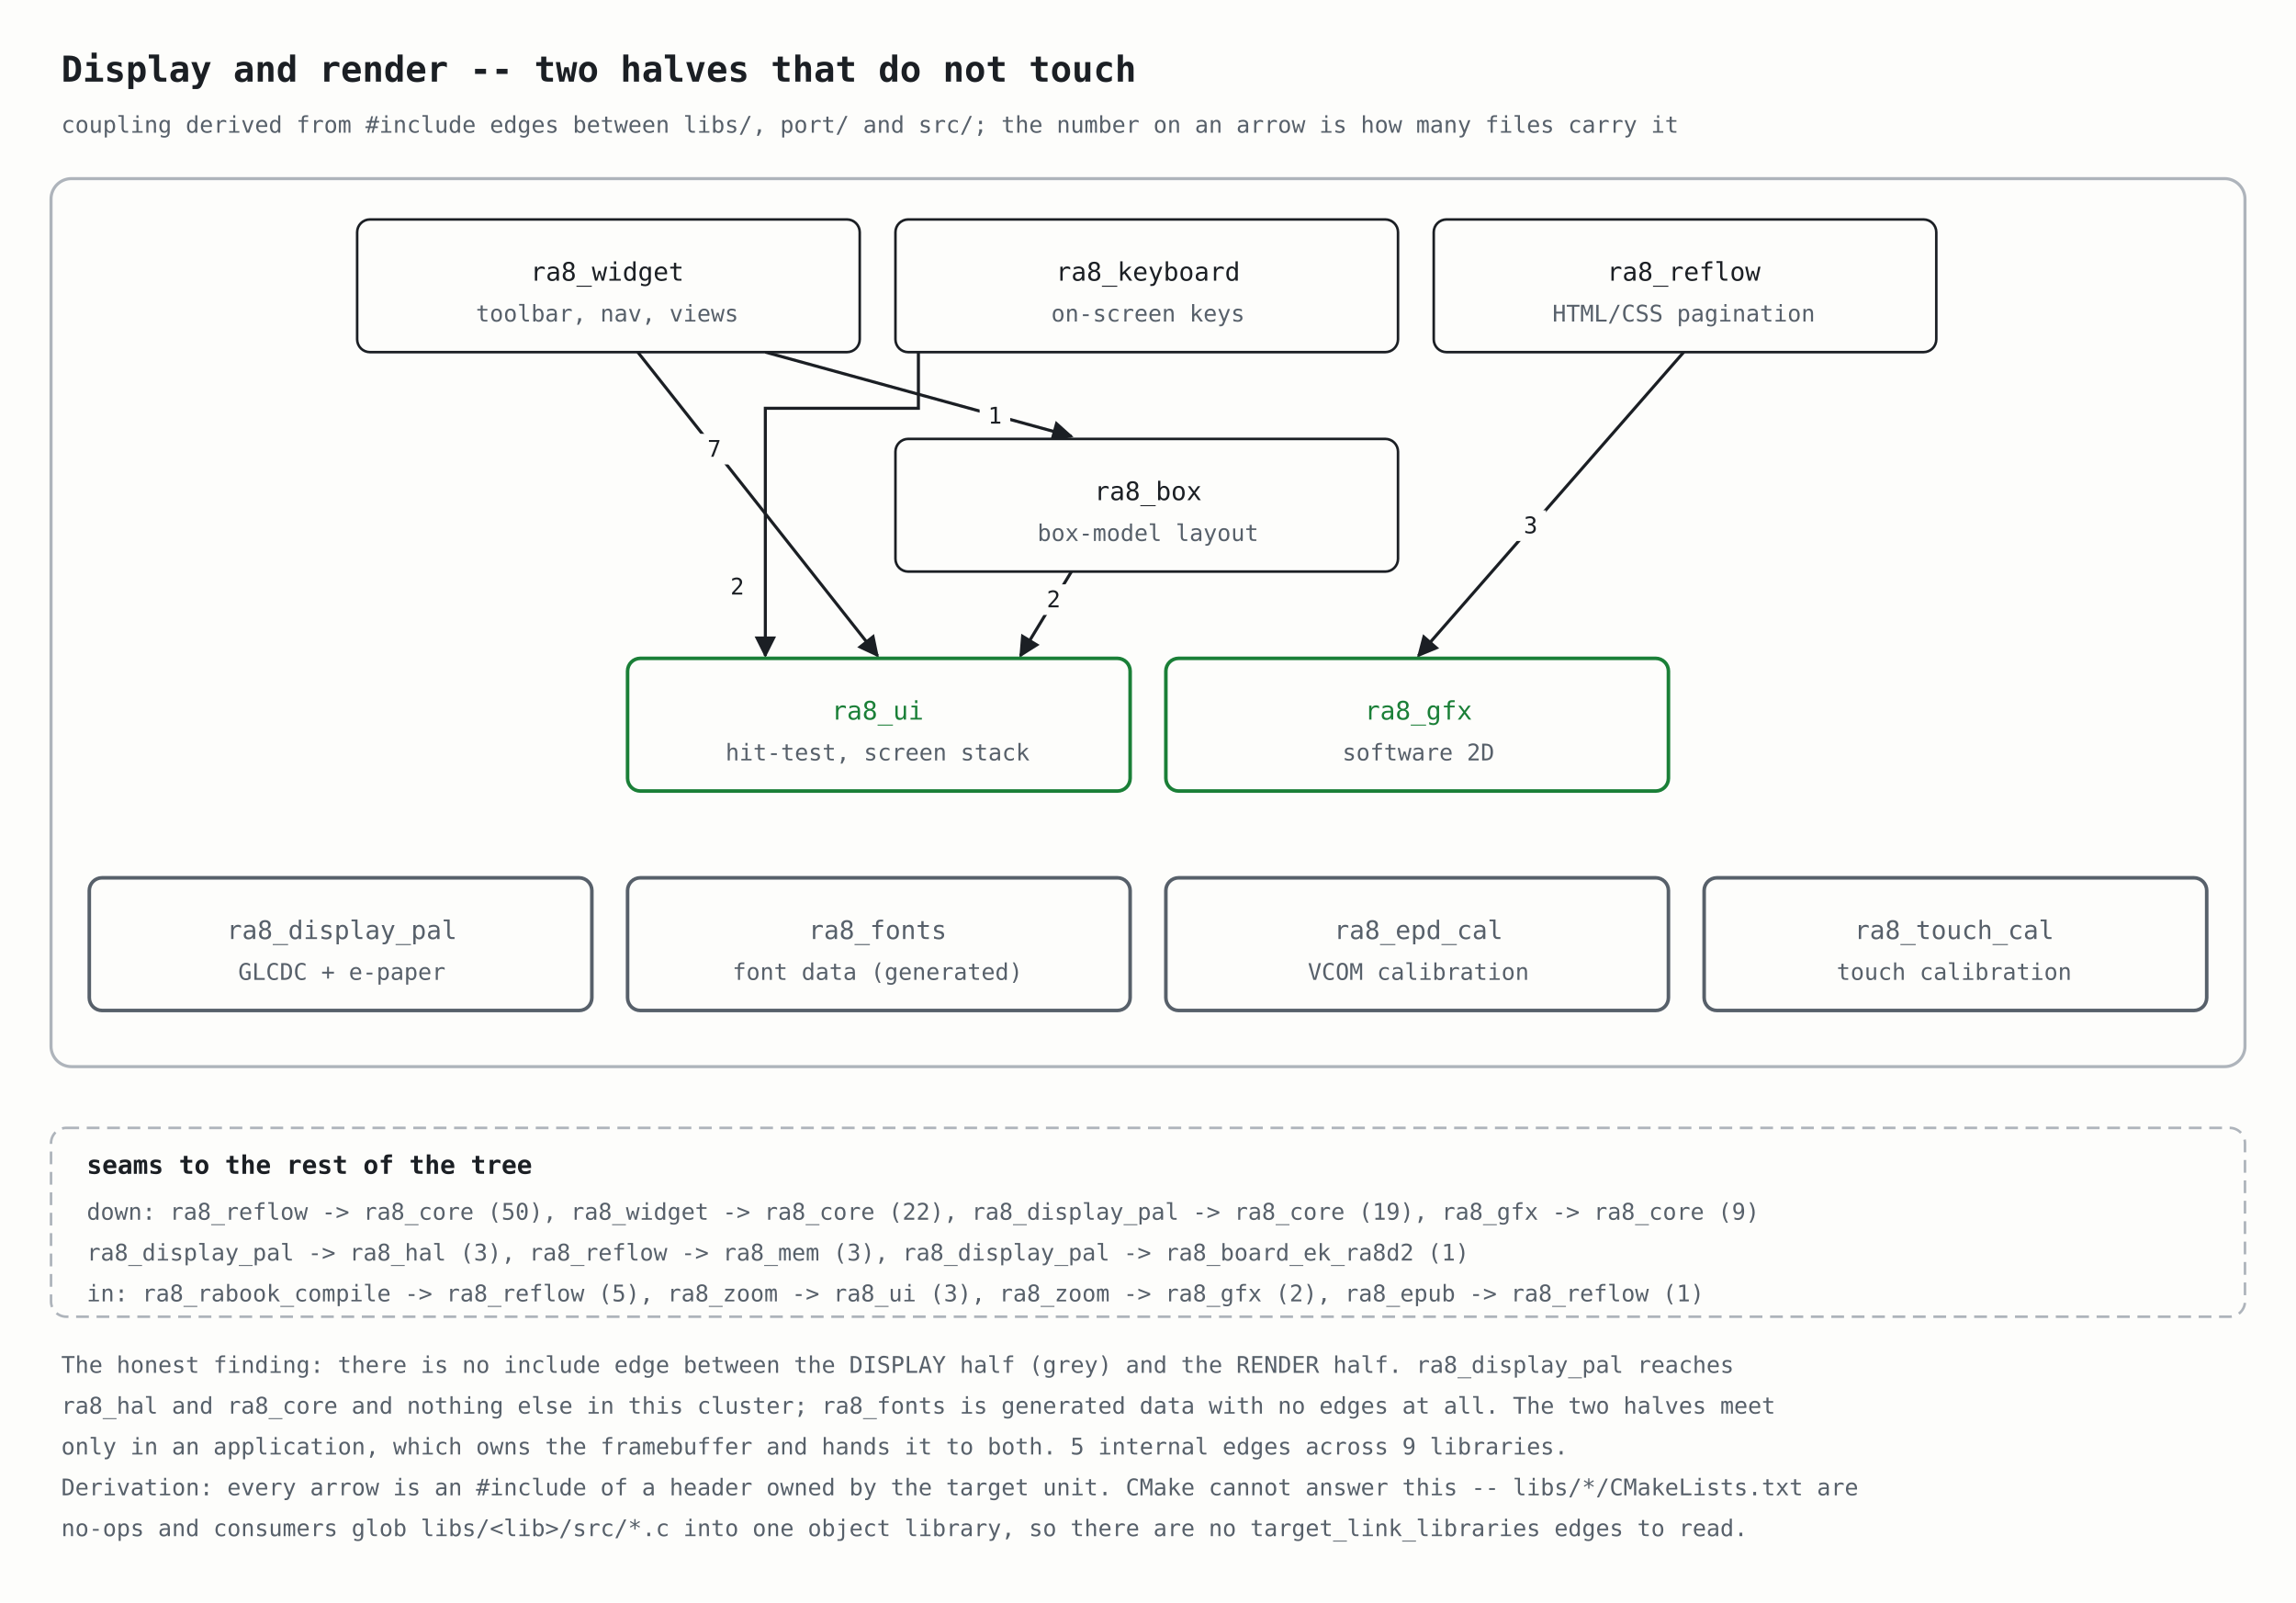
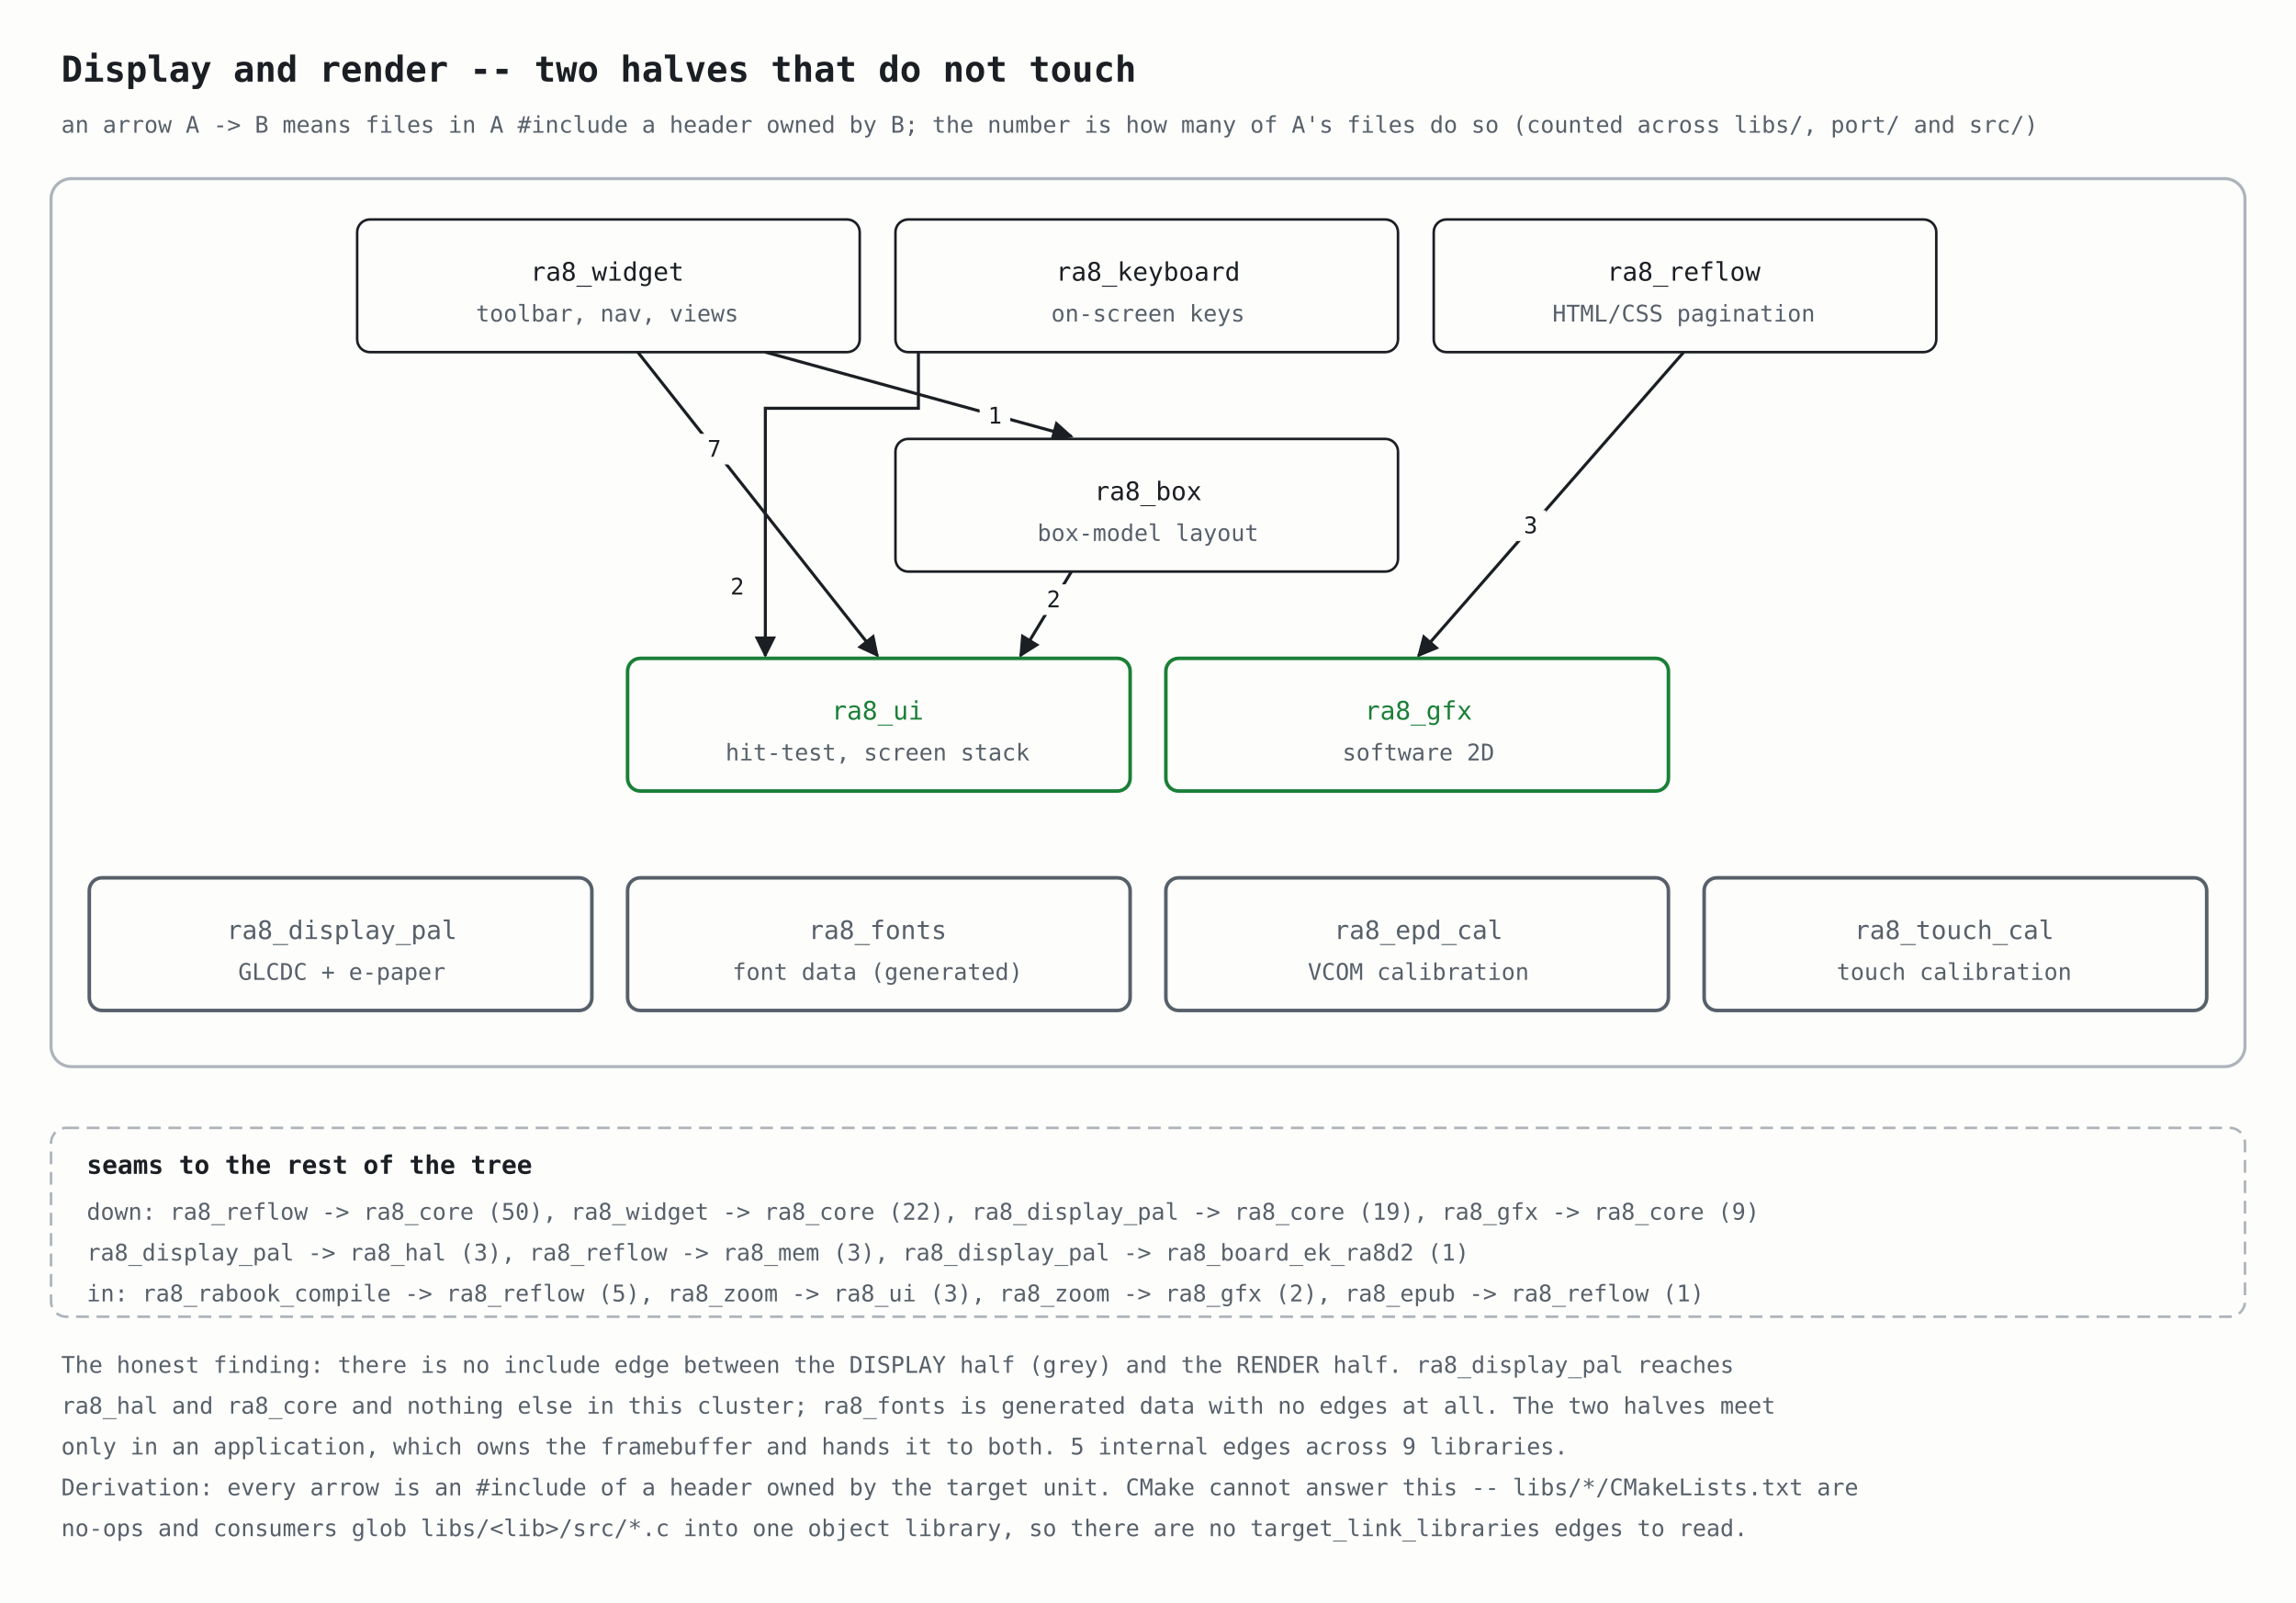
- <svg xmlns="http://www.w3.org/2000/svg" viewBox="0 0 900 628" width="900" role="img" aria-label="Display and render -- two halves that do not touch. coupling derived from #include edges between libs/, port/ and src/; the number on an arrow is how many files carry it down: ra8_reflow - to  ra8_core (50), ra8_widget - to  ra8_core (22), ra8_display_pal - to  ra8_core (19), ra8_gfx - to  ra8_core (9)       ra8_display_pal - to  ra8_hal (3), ra8_reflow - to  ra8_mem (3), ra8_display_pal - to  ra8_board_ek_ra8d2 (1) in:   ra8_rabook_compile - to  ra8_reflow (5), ra8_zoom - to  ra8_ui (3), ra8_zoom - to  ra8_gfx (2), ra8_epub - to  ra8_reflow (1) The honest finding: there is no include edge between the DISPLAY half (grey) and the RENDER half. ra8_display_pal reaches ra8_hal and ra8_core and nothing else in this cluster; ra8_fonts is generated data with no edges at all. The two halves meet only in an application, which owns the framebuffer and hands it to both. 5 internal edges across 9 libraries. Derivation: every arrow is an #include of a header owned by the target unit. CMake cannot answer this -- libs/*/CMakeLists.txt are no-ops and consumers glob libs/ lib to /src/*.c into one object library, so there are no target_link_libraries edges to read.">
+ <svg xmlns="http://www.w3.org/2000/svg" viewBox="0 0 900 628" width="900" role="img" aria-label="Display and render -- two halves that do not touch. an arrow from A to B means files in A #include a header owned by B; the number is how many of A's files do so (counted across libs/, port/ and src/) down: ra8_reflow - to  ra8_core (50), ra8_widget - to  ra8_core (22), ra8_display_pal - to  ra8_core (19), ra8_gfx - to  ra8_core (9)       ra8_display_pal - to  ra8_hal (3), ra8_reflow - to  ra8_mem (3), ra8_display_pal - to  ra8_board_ek_ra8d2 (1) in:   ra8_rabook_compile - to  ra8_reflow (5), ra8_zoom - to  ra8_ui (3), ra8_zoom - to  ra8_gfx (2), ra8_epub - to  ra8_reflow (1) The honest finding: there is no include edge between the DISPLAY half (grey) and the RENDER half. ra8_display_pal reaches ra8_hal and ra8_core and nothing else in this cluster; ra8_fonts is generated data with no edges at all. The two halves meet only in an application, which owns the framebuffer and hands it to both. 5 internal edges across 9 libraries. Derivation: every arrow is an #include of a header owned by the target unit. CMake cannot answer this -- libs/*/CMakeLists.txt are no-ops and consumers glob libs/ lib to /src/*.c into one object library, so there are no target_link_libraries edges to read.">
  <defs>
    <marker id="aInk" viewBox="0 0 10 10" refX="9" refY="5" markerWidth="7" markerHeight="7" orient="auto-start-reverse">
      <path d="M0,0 L10,5 L0,10 z" fill="#1b1f24" />
    </marker>
    <marker id="aAcc" viewBox="0 0 10 10" refX="9" refY="5" markerWidth="7" markerHeight="7" orient="auto-start-reverse">
      <path d="M0,0 L10,5 L0,10 z" fill="#0969da" />
    </marker>
    <marker id="aGrn" viewBox="0 0 10 10" refX="9" refY="5" markerWidth="7" markerHeight="7" orient="auto-start-reverse">
      <path d="M0,0 L10,5 L0,10 z" fill="#1a7f37" />
    </marker>
    <marker id="aWrm" viewBox="0 0 10 10" refX="9" refY="5" markerWidth="7" markerHeight="7" orient="auto-start-reverse">
      <path d="M0,0 L10,5 L0,10 z" fill="#bc4c00" />
    </marker>
  </defs>
  <rect x="0" y="0" width="900" height="628" fill="#fdfdfb" />
  <g font-family="ui-monospace,SFMono-Regular,Menlo,Consolas,monospace">
    <text x="24" y="32" fill="#1b1f24" font-size="14" font-weight="bold">Display and render -- two halves that do not touch</text>
-     <text x="24" y="52" fill="#57606a" font-size="9">coupling derived from #include edges between libs/, port/ and src/; the number on an arrow is how many files carry it</text>
+     <text x="24" y="52" fill="#57606a" font-size="9">an arrow A -&gt; B means files in A #include a header owned by B; the number is how many of A's files do so (counted across libs/, port/ and src/)</text>
    <rect x="20" y="70" width="860" height="348" rx="8" fill="none" stroke="#aeb4bb" stroke-width="1.2" />
    <line x1="250" y1="138" x2="344" y2="257" stroke="#1b1f24" stroke-width="1.2" marker-end="url(#aInk)" />
    <rect x="274" y="170" width="12" height="12" fill="#fdfdfb" />
    <text x="280" y="179" text-anchor="middle" fill="#1b1f24" font-size="9">7</text>
    <line x1="300" y1="138" x2="420" y2="171" stroke="#1b1f24" stroke-width="1.2" marker-end="url(#aInk)" />
    <rect x="384" y="156" width="12" height="12" fill="#fdfdfb" />
    <text x="390" y="166" text-anchor="middle" fill="#1b1f24" font-size="9">1</text>
    <polyline points="360,138 360,160 300,160 300,257" fill="none" stroke="#1b1f24" stroke-width="1.2" marker-end="url(#aInk)" />
    <text x="289" y="233" text-anchor="middle" fill="#1b1f24" font-size="9">2</text>
    <line x1="660" y1="138" x2="556" y2="257" stroke="#1b1f24" stroke-width="1.2" marker-end="url(#aInk)" />
    <rect x="594" y="200" width="12" height="12" fill="#fdfdfb" />
    <text x="600" y="209" text-anchor="middle" fill="#1b1f24" font-size="9">3</text>
    <line x1="420" y1="224" x2="400" y2="257" stroke="#1b1f24" stroke-width="1.2" marker-end="url(#aInk)" />
    <rect x="407" y="229" width="12" height="12" fill="#fdfdfb" />
    <text x="413" y="238" text-anchor="middle" fill="#1b1f24" font-size="9">2</text>
    <rect x="140" y="86" width="197" height="52" rx="5" fill="#fdfdfb" stroke="#1b1f24" stroke-width="1" />
    <text x="238" y="110" text-anchor="middle" fill="#1b1f24" font-size="10">ra8_widget</text>
    <text x="238" y="126" text-anchor="middle" fill="#57606a" font-size="9">toolbar, nav, views</text>
    <rect x="351" y="86" width="197" height="52" rx="5" fill="#fdfdfb" stroke="#1b1f24" stroke-width="1" />
    <text x="450" y="110" text-anchor="middle" fill="#1b1f24" font-size="10">ra8_keyboard</text>
    <text x="450" y="126" text-anchor="middle" fill="#57606a" font-size="9">on-screen keys</text>
    <rect x="562" y="86" width="197" height="52" rx="5" fill="#fdfdfb" stroke="#1b1f24" stroke-width="1" />
    <text x="660" y="110" text-anchor="middle" fill="#1b1f24" font-size="10">ra8_reflow</text>
    <text x="660" y="126" text-anchor="middle" fill="#57606a" font-size="9">HTML/CSS pagination</text>
    <rect x="351" y="172" width="197" height="52" rx="5" fill="#fdfdfb" stroke="#1b1f24" stroke-width="1" />
    <text x="450" y="196" text-anchor="middle" fill="#1b1f24" font-size="10">ra8_box</text>
    <text x="450" y="212" text-anchor="middle" fill="#57606a" font-size="9">box-model layout</text>
    <rect x="246" y="258" width="197" height="52" rx="5" fill="#fdfdfb" stroke="#1a7f37" stroke-width="1.4" />
    <text x="344" y="282" text-anchor="middle" fill="#1a7f37" font-size="10">ra8_ui</text>
    <text x="344" y="298" text-anchor="middle" fill="#57606a" font-size="9">hit-test, screen stack</text>
    <rect x="457" y="258" width="197" height="52" rx="5" fill="#fdfdfb" stroke="#1a7f37" stroke-width="1.4" />
    <text x="556" y="282" text-anchor="middle" fill="#1a7f37" font-size="10">ra8_gfx</text>
    <text x="556" y="298" text-anchor="middle" fill="#57606a" font-size="9">software 2D</text>
    <rect x="35" y="344" width="197" height="52" rx="5" fill="#fdfdfb" stroke="#57606a" stroke-width="1.4" />
    <text x="134" y="368" text-anchor="middle" fill="#57606a" font-size="10">ra8_display_pal</text>
    <text x="134" y="384" text-anchor="middle" fill="#57606a" font-size="9">GLCDC + e-paper</text>
    <rect x="246" y="344" width="197" height="52" rx="5" fill="#fdfdfb" stroke="#57606a" stroke-width="1.4" />
    <text x="344" y="368" text-anchor="middle" fill="#57606a" font-size="10">ra8_fonts</text>
    <text x="344" y="384" text-anchor="middle" fill="#57606a" font-size="9">font data (generated)</text>
    <rect x="457" y="344" width="197" height="52" rx="5" fill="#fdfdfb" stroke="#57606a" stroke-width="1.4" />
    <text x="556" y="368" text-anchor="middle" fill="#57606a" font-size="10">ra8_epd_cal</text>
    <text x="556" y="384" text-anchor="middle" fill="#57606a" font-size="9">VCOM calibration</text>
    <rect x="668" y="344" width="197" height="52" rx="5" fill="#fdfdfb" stroke="#57606a" stroke-width="1.4" />
    <text x="766" y="368" text-anchor="middle" fill="#57606a" font-size="10">ra8_touch_cal</text>
    <text x="766" y="384" text-anchor="middle" fill="#57606a" font-size="9">touch calibration</text>
    <rect x="20" y="442" width="860" height="74" rx="6" fill="none" stroke="#aeb4bb" stroke-width="1" stroke-dasharray="5 3" />
    <text x="34" y="460" fill="#1b1f24" font-size="10" font-weight="bold">seams to the rest of the tree</text>
    <text x="34" y="478" fill="#57606a" font-size="9">down: ra8_reflow -&gt; ra8_core (50), ra8_widget -&gt; ra8_core (22), ra8_display_pal -&gt; ra8_core (19), ra8_gfx -&gt; ra8_core (9)</text>
    <text x="34" y="494" fill="#57606a" font-size="9">      ra8_display_pal -&gt; ra8_hal (3), ra8_reflow -&gt; ra8_mem (3), ra8_display_pal -&gt; ra8_board_ek_ra8d2 (1)</text>
    <text x="34" y="510" fill="#57606a" font-size="9">in:   ra8_rabook_compile -&gt; ra8_reflow (5), ra8_zoom -&gt; ra8_ui (3), ra8_zoom -&gt; ra8_gfx (2), ra8_epub -&gt; ra8_reflow (1)</text>
    <text x="24" y="538" fill="#57606a" font-size="9">The honest finding: there is no include edge between the DISPLAY half (grey) and the RENDER half. ra8_display_pal reaches</text>
    <text x="24" y="554" fill="#57606a" font-size="9">ra8_hal and ra8_core and nothing else in this cluster; ra8_fonts is generated data with no edges at all. The two halves meet</text>
    <text x="24" y="570" fill="#57606a" font-size="9">only in an application, which owns the framebuffer and hands it to both. 5 internal edges across 9 libraries.</text>
    <text x="24" y="586" fill="#57606a" font-size="9">Derivation: every arrow is an #include of a header owned by the target unit. CMake cannot answer this -- libs/*/CMakeLists.txt are</text>
    <text x="24" y="602" fill="#57606a" font-size="9">no-ops and consumers glob libs/&lt;lib&gt;/src/*.c into one object library, so there are no target_link_libraries edges to read.</text>
  </g>
</svg>
